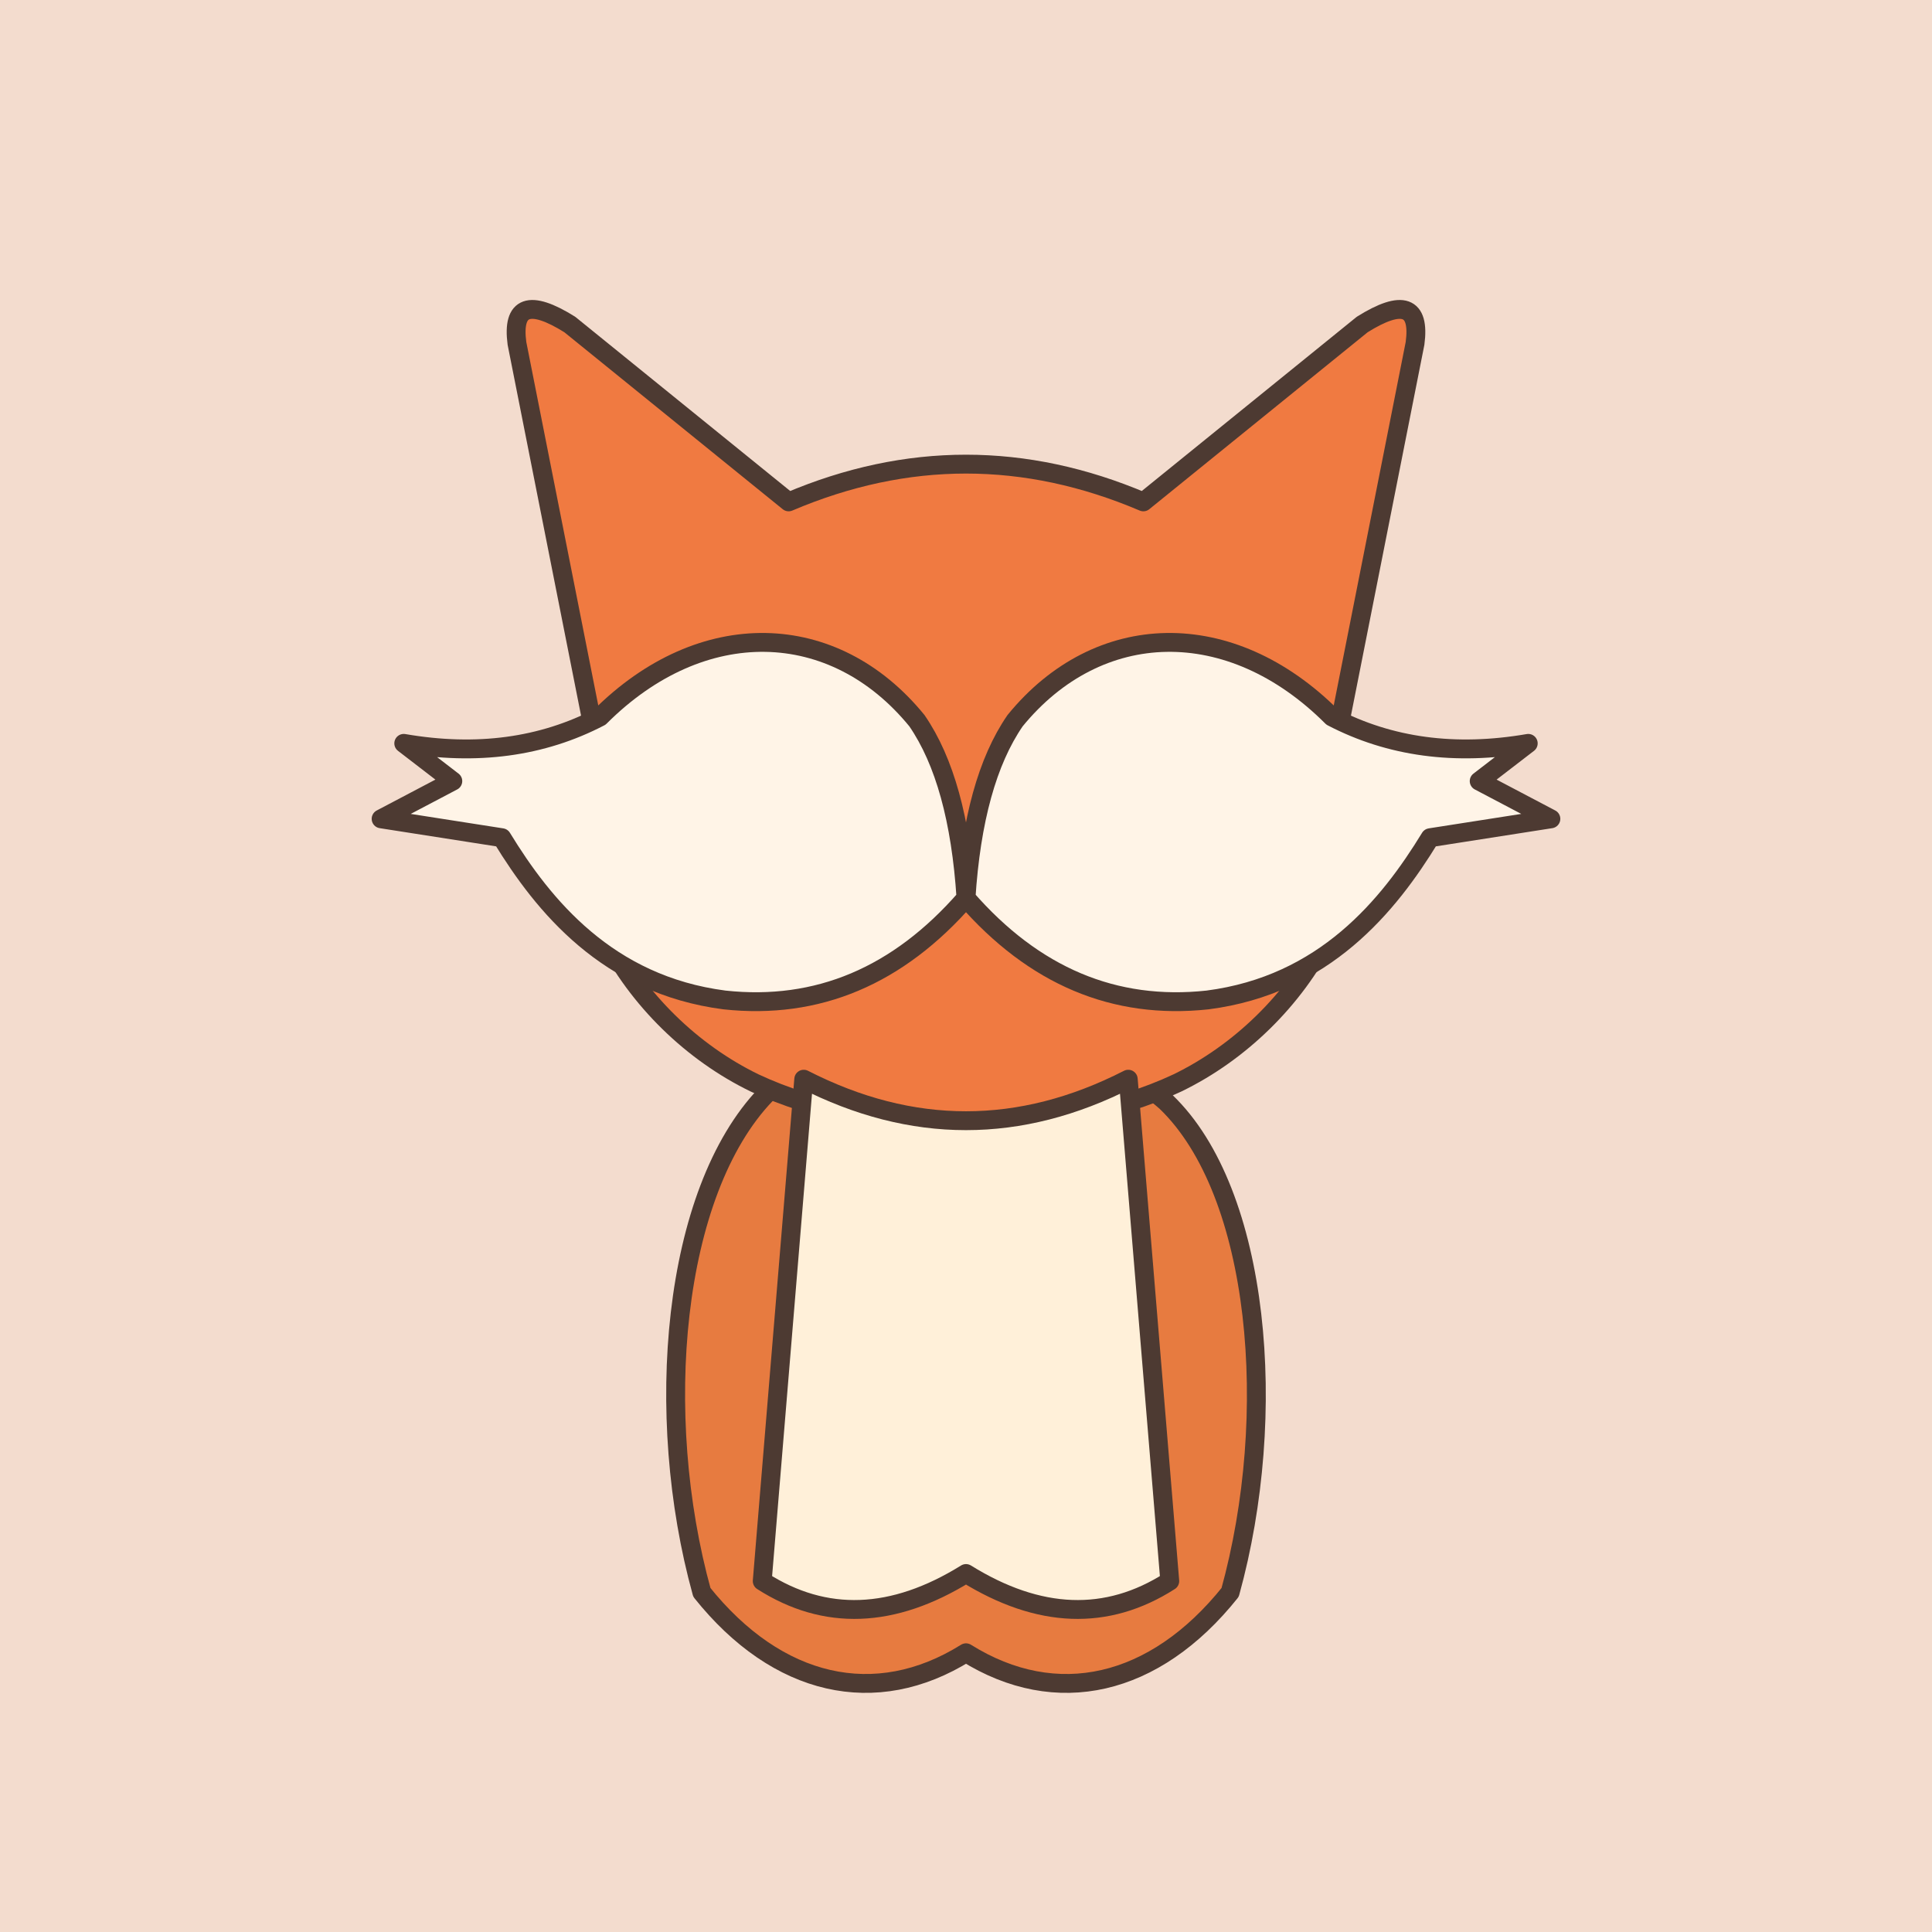
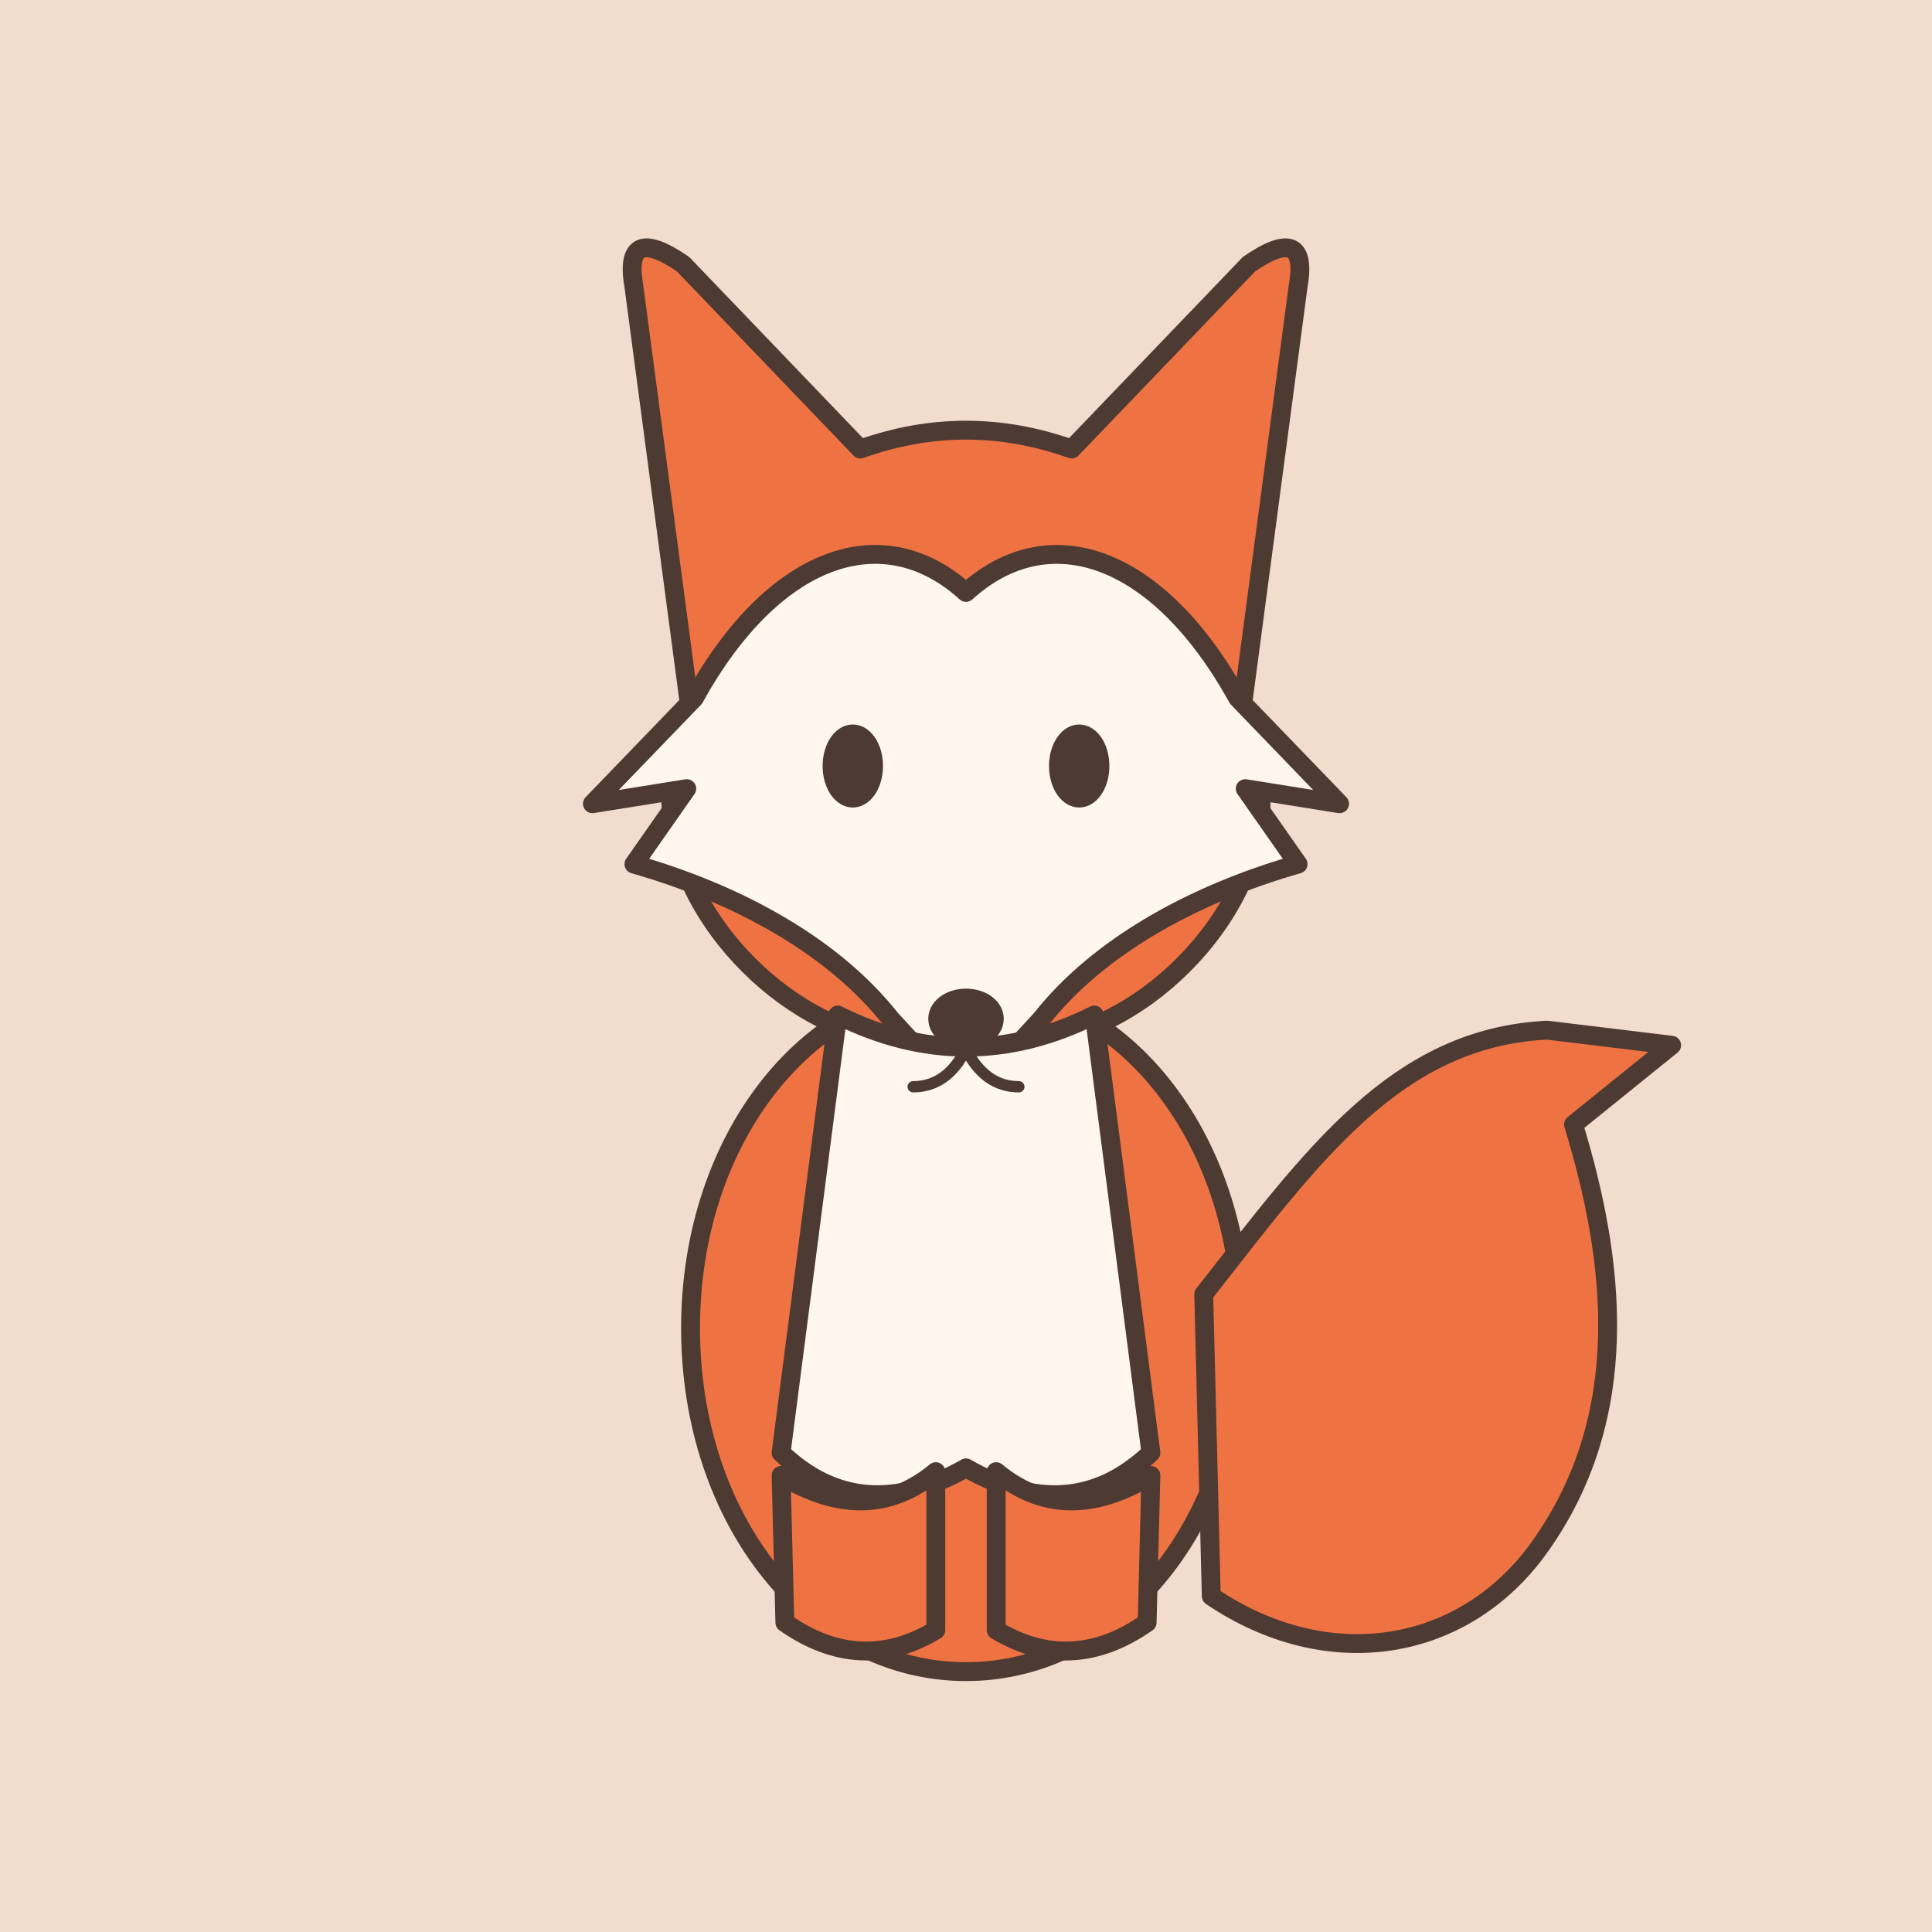
<svg xmlns="http://www.w3.org/2000/svg" width="512" height="512" viewBox="0 0 512 512">
  <rect width="512" height="512" fill="#F3DCCE" />
  <g opacity="0.98">
-     <path d="M203 290 C228 269 283 269 309 292 C334 316 339 375 326 422 C306 447 280 453 256 438 C232 453 206 447 186 422 C173 375 178 316 203 290 Z" fill="#E7793D" stroke="#49372F" stroke-width="5" stroke-linecap="round" stroke-linejoin="round" />
-     <path d="M157 192 L137 91 Q135 76 151 86 L209 133 Q256 113 303 133 L361 86 Q377 76 375 91 L355 192 C370 231 345 271 312 287 C280 302 232 302 200 287 C167 271 142 231 157 192 Z" fill="#F0783E" stroke="#49372F" stroke-width="5" stroke-linecap="round" stroke-linejoin="round" />
-     <path d="M159 190 C186 163 221 164 243 191 Q254 207 256 238 Q229 269 192 265 C161 261 144 240 133 222 L101 217 L120 207 L107 197 Q136 202 159 190 Z M353 190 C326 163 291 164 269 191 Q258 207 256 238 Q283 269 320 265 C351 261 368 240 379 222 L411 217 L392 207 L405 197 Q376 202 353 190 Z" fill="#FFF5E8" stroke="#49372F" stroke-width="5" stroke-linecap="round" stroke-linejoin="round" />
-     <path d="M213 286 Q256 308 299 286 L310 419 Q285 435 256 417 Q227 435 202 419 Z" fill="#FFF1D9" stroke="#49372F" stroke-width="5" stroke-linecap="round" stroke-linejoin="round" />
+     <path d="M183 352 C183 301.04 215.12 261 256 261 C296.88 261 329 301.04 329 352 C329 402.96 296.88 443 256 443 C215.12 443 183 402.96 183 352 Z" fill="#EF7040" stroke="#49372F" stroke-width="5" stroke-linecap="round" stroke-linejoin="round" />
+     <path d="M183 189 L168 76 Q165 59 181 70 L228 119 Q256 109 284 119 L331 70 Q347 59 344 76 L329 189 C345 220 322 256 294 270 C270 282 242 282 218 270 C190 256 167 220 183 189 Z" fill="#EF7040" stroke="#49372F" stroke-width="5" stroke-linecap="round" stroke-linejoin="round" />
+     <path d="M319 343 C348 306 370 275 410 273 L443 277 L417 298 C428 334 433 375 408 410 C388 438 352 444 321 423 Z" fill="#EF7040" stroke="#49372F" stroke-width="5" stroke-linecap="round" stroke-linejoin="round" />
+     <path d="M184 185 C205 147 234 137 256 157 C278 137 307 147 328 185 L355 213 L330 209 L344 229 C316 237 291 251 276 270 Q266 281 256 291 Q246 281 236 270 C221 251 196 237 168 229 L182 209 L157 213 Z" fill="#FFF8EF" stroke="#49372F" stroke-width="5" stroke-linecap="round" stroke-linejoin="round" />
+     <path d="M222 269 Q256 286 290 269 L305 385 Q284 405 256 389 Q228 405 207 385 Z" fill="#FFF8EF" stroke="#49372F" stroke-width="5" stroke-linecap="round" stroke-linejoin="round" />
+     <path d="M218 203 C218 196.84 221.52 192 226 192 C230.48 192 234 196.84 234 203 C234 209.16 230.48 214 226 214 C221.52 214 218 209.16 218 203 Z" fill="#49372F" stroke="none" stroke-width="1" stroke-linecap="round" stroke-linejoin="round" />
+     <path d="M278 203 C278 196.84 281.52 192 286 192 C290.48 192 294 196.84 294 203 C294 209.16 290.48 214 286 214 C281.52 214 278 209.16 278 203 Z" fill="#49372F" stroke="none" stroke-width="1" stroke-linecap="round" stroke-linejoin="round" />
+     <path d="M246 270 C246 265.52 250.4 262 256 262 C261.6 262 266 265.52 266 270 C266 274.48 261.6 278 256 278 C250.4 278 246 274.48 246 270 Z" fill="#49372F" stroke="none" stroke-width="1" stroke-linecap="round" stroke-linejoin="round" />
+     <path d="M256 278 Q251 288 242 288 M256 278 Q261 288 270 288" fill="none" stroke="#49372F" stroke-width="3" stroke-linecap="round" stroke-linejoin="round" />
+     <path d="M207 391 Q230 405 248 390 L248 432 Q228 444 208 430 Z M264 390 Q282 405 305 391 L304 430 Q284 444 264 432 Z" fill="#EF7040" stroke="#49372F" stroke-width="5" stroke-linecap="round" stroke-linejoin="round" />
  </g>
</svg>
